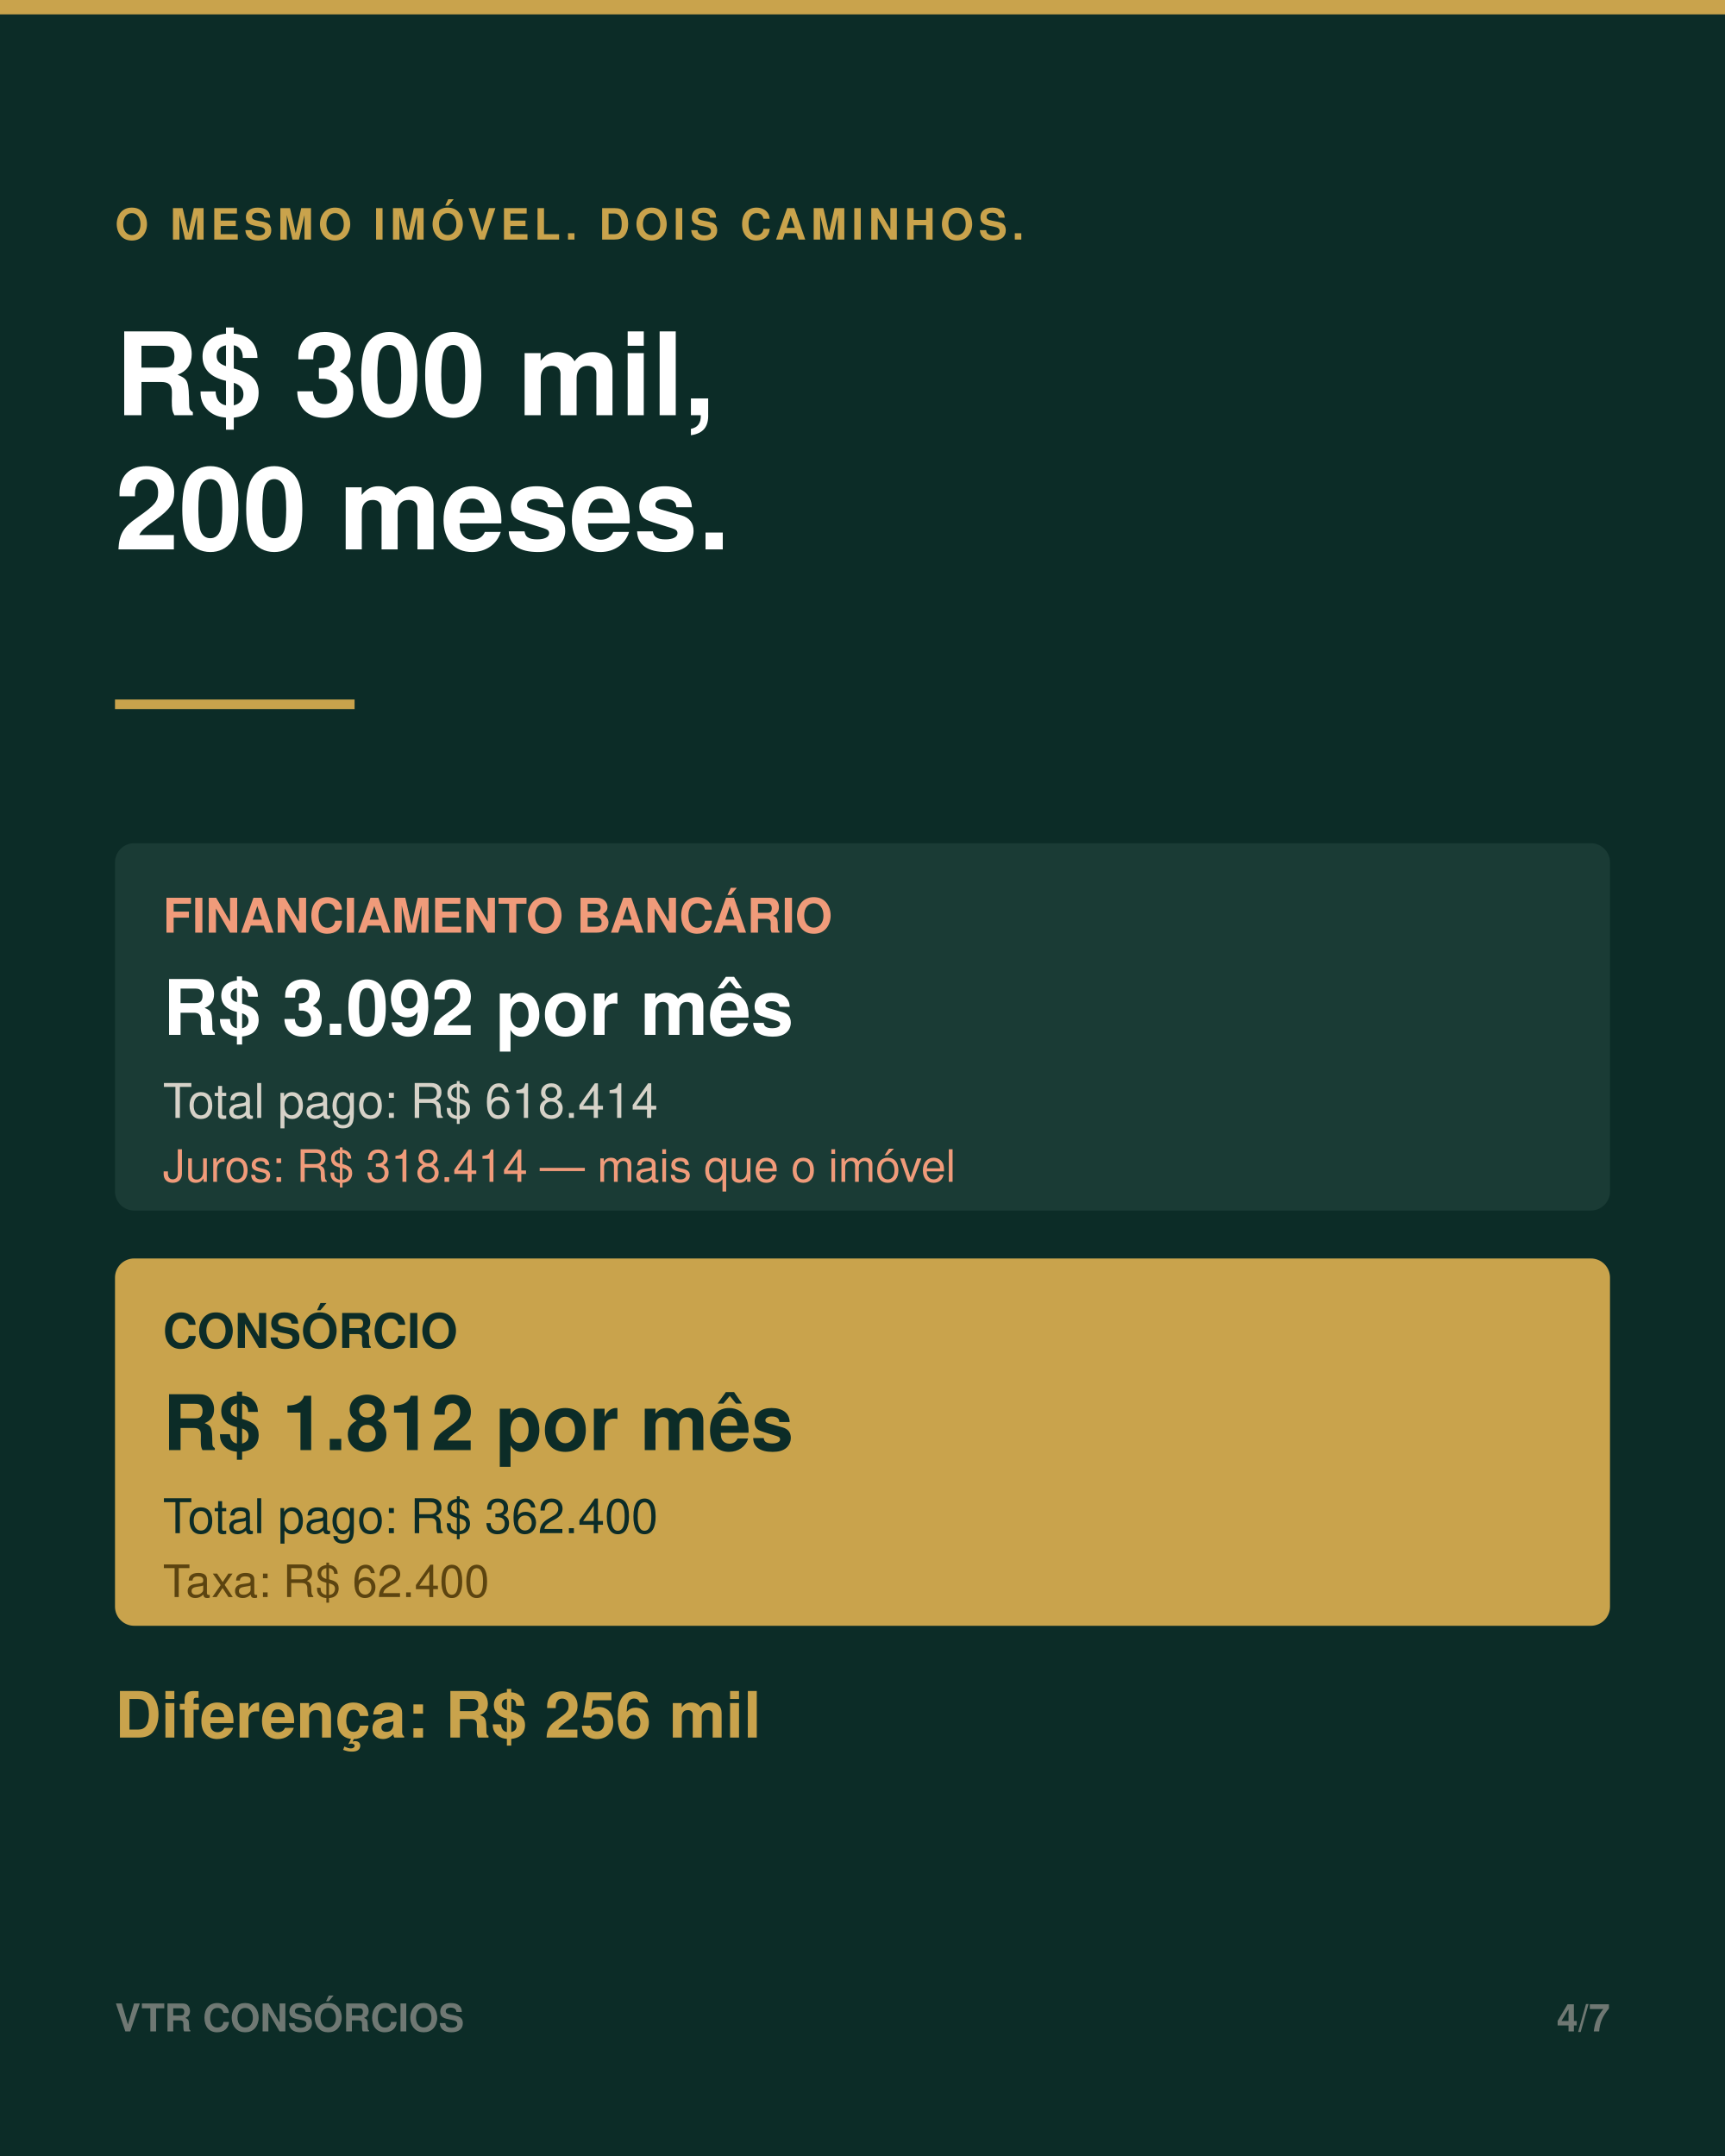
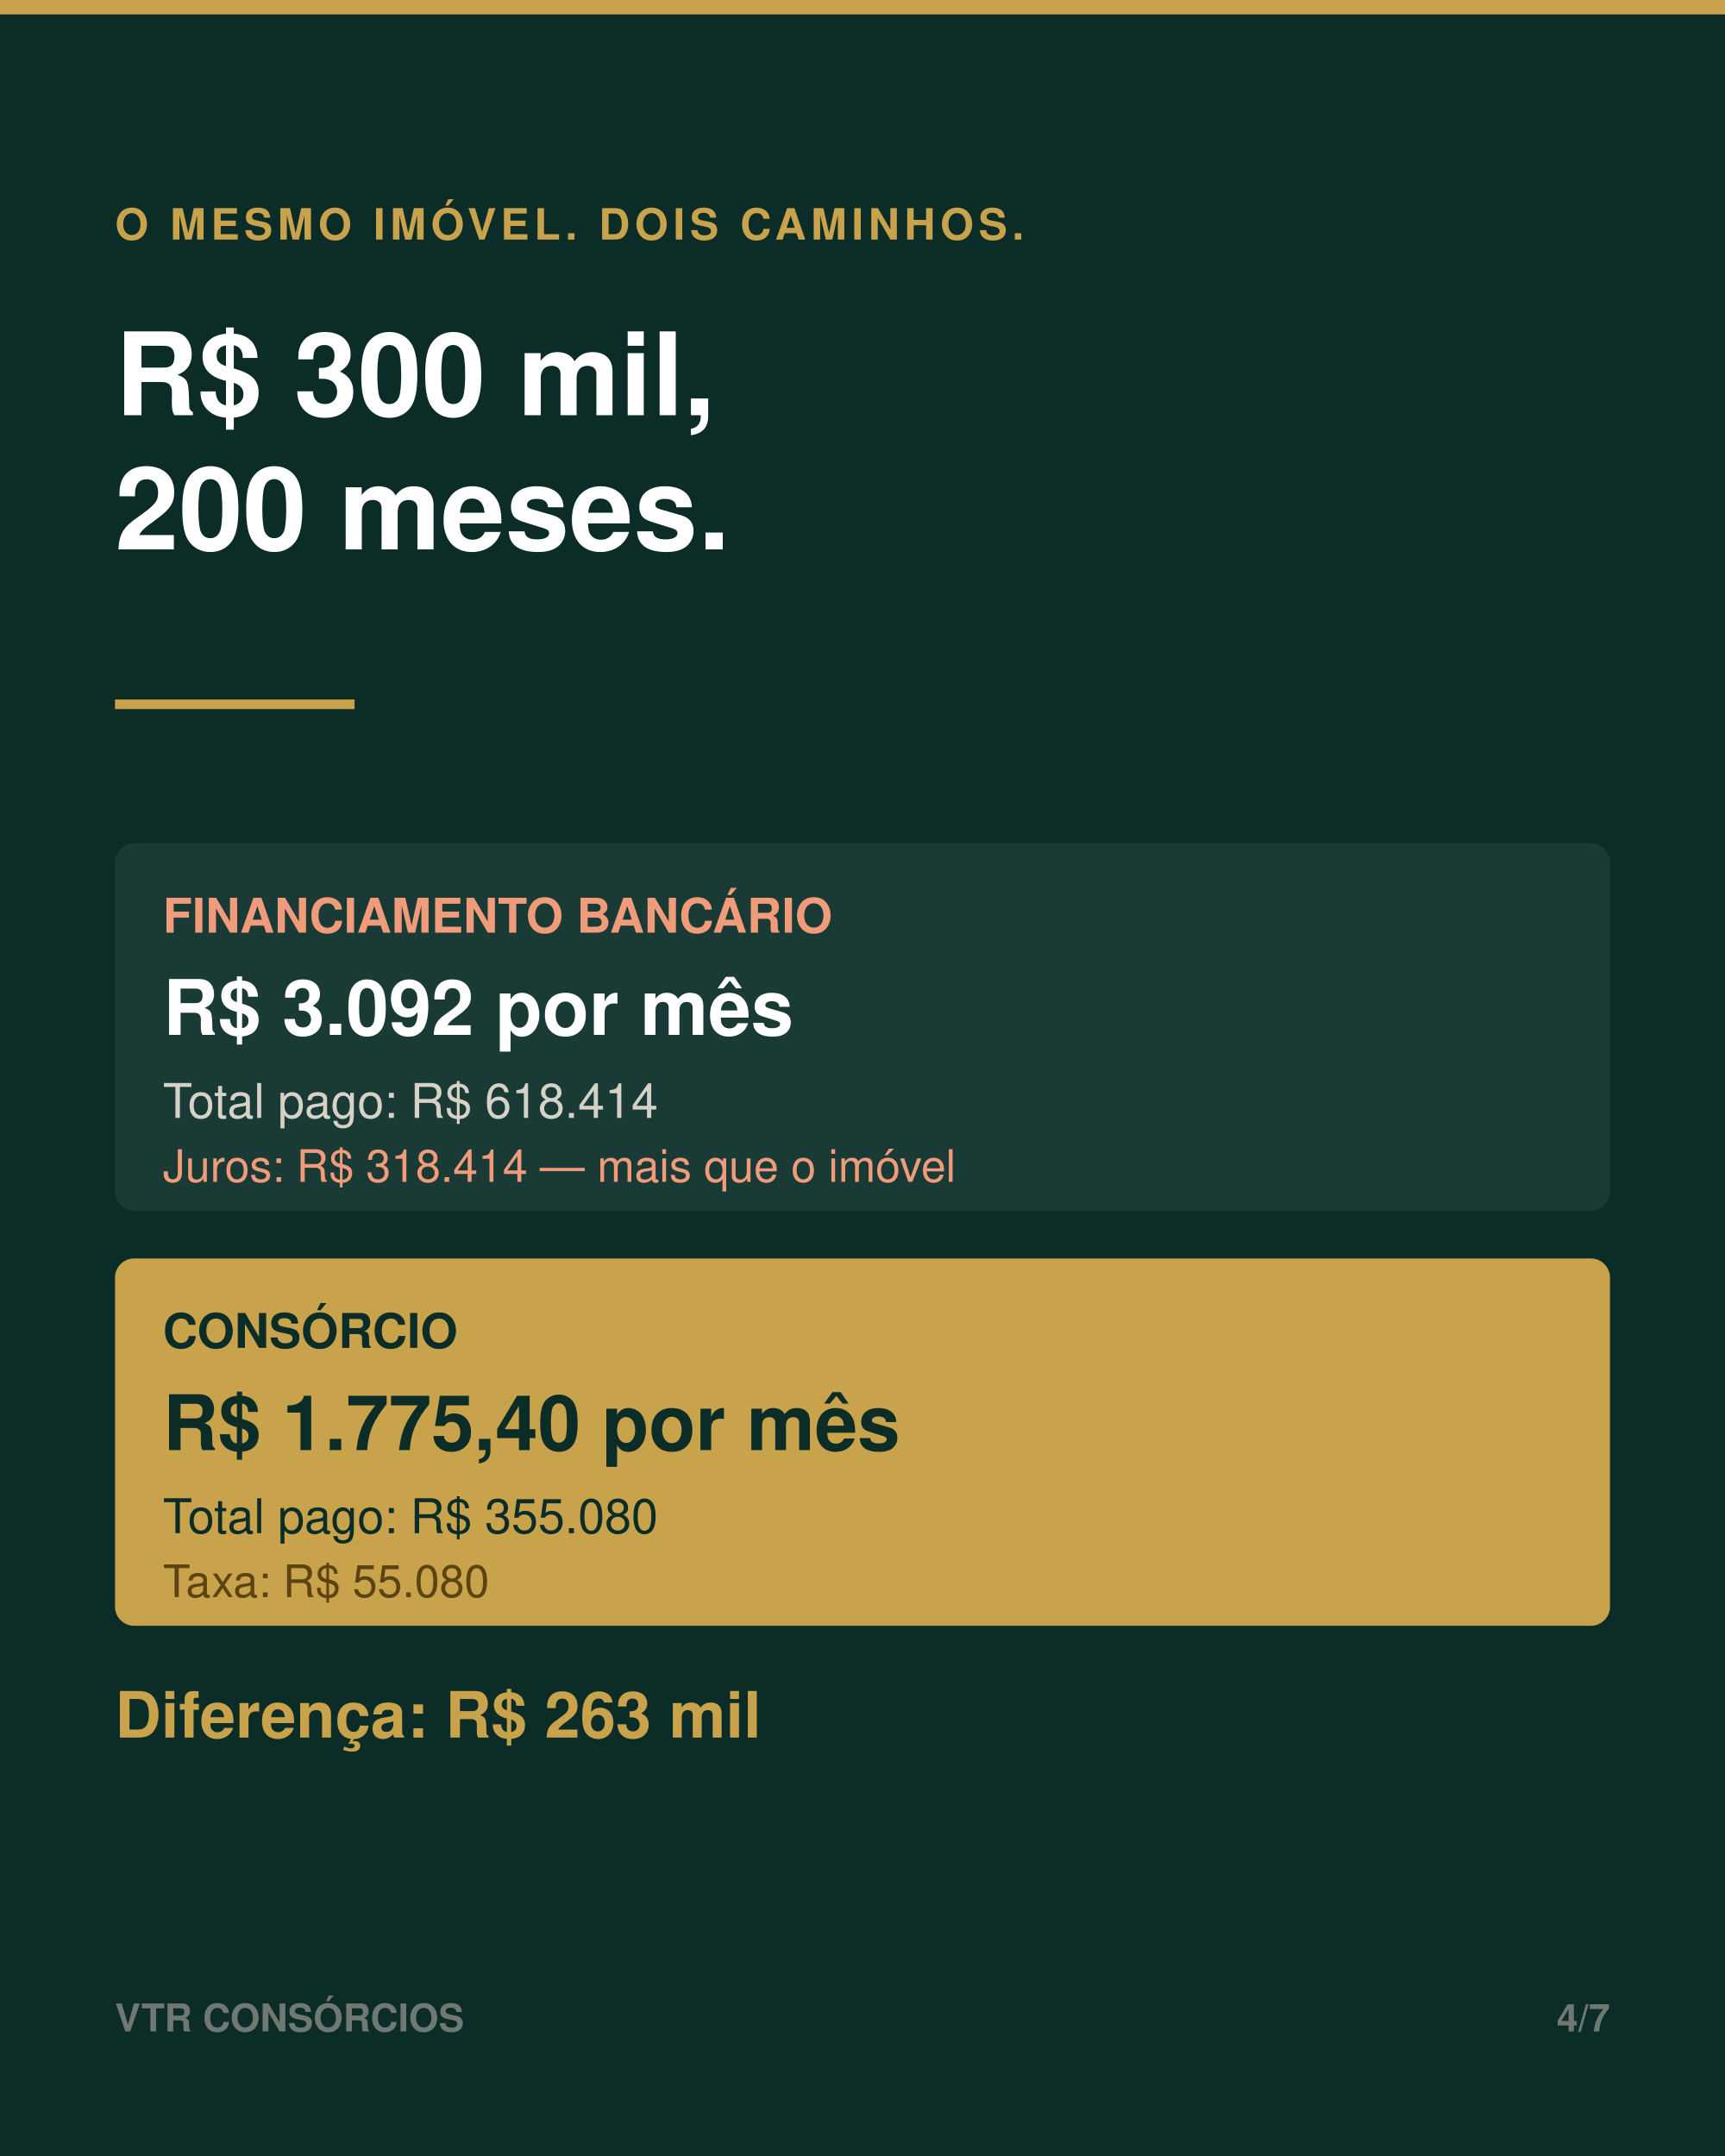
<svg xmlns="http://www.w3.org/2000/svg" width="1080" height="1350" viewBox="0 0 1080 1350">
  <rect width="1080" height="1350" fill="#0C2C27" />
  <rect x="0" y="0" width="1080" height="9" fill="#C9A34C" />
  <text x="72" y="150" font-family="Helvetica,Arial,sans-serif" font-size="27" font-weight="bold" fill="#C9A34C" letter-spacing="3">O MESMO IMÓVEL. DOIS CAMINHOS.</text>
  <text x="72" y="260" font-family="Helvetica,Arial,sans-serif" font-size="72" font-weight="bold" fill="#FFFFFF">R$ 300 mil,</text>
  <text x="72" y="344" font-family="Helvetica,Arial,sans-serif" font-size="72" font-weight="bold" fill="#FFFFFF">200 meses.</text>
  <rect x="72" y="438" width="150" height="6" fill="#C9A34C" />
  <rect x="72" y="528" width="936" height="230" rx="12" fill="#1A3B35" />
  <text x="102" y="584" font-family="Helvetica,Arial,sans-serif" font-size="30" font-weight="bold" fill="#F09B7A">FINANCIAMENTO BANCÁRIO</text>
  <text x="102" y="648" font-family="Helvetica,Arial,sans-serif" font-size="48" font-weight="bold" fill="#FFFFFF">R$ 3.092 por mês</text>
  <text x="102" y="700" font-family="Helvetica,Arial,sans-serif" font-size="30" fill="#D6D2C8">Total pago: R$ 618.414</text>
  <text x="102" y="740" font-family="Helvetica,Arial,sans-serif" font-size="28" fill="#F09B7A">Juros: R$ 318.414 — mais que o imóvel</text>
  <rect x="72" y="788" width="936" height="230" rx="12" fill="#C9A34C" />
  <text x="102" y="844" font-family="Helvetica,Arial,sans-serif" font-size="30" font-weight="bold" fill="#0C2C27">CONSÓRCIO</text>
-   <text x="102" y="908" font-family="Helvetica,Arial,sans-serif" font-size="48" font-weight="bold" fill="#0C2C27">R$ 1.812 por mês</text>
-   <text x="102" y="960" font-family="Helvetica,Arial,sans-serif" font-size="30" fill="#0C2C27">Total pago: R$ 362.400</text>
-   <text x="102" y="1000" font-family="Helvetica,Arial,sans-serif" font-size="28" fill="#5C4410">Taxa: R$ 62.400</text>
-   <text x="72" y="1088" font-family="Helvetica,Arial,sans-serif" font-size="40" font-weight="bold" fill="#C9A34C">Diferença: R$ 256 mil</text>
+   <text x="102" y="908" font-family="Helvetica,Arial,sans-serif" font-size="48" font-weight="bold" fill="#0C2C27">R$ 1.775,40 por mês</text>
+   <text x="102" y="960" font-family="Helvetica,Arial,sans-serif" font-size="30" fill="#0C2C27">Total pago: R$ 355.080</text>
+   <text x="102" y="1000" font-family="Helvetica,Arial,sans-serif" font-size="28" fill="#5C4410">Taxa: R$ 55.080</text>
+   <text x="72" y="1088" font-family="Helvetica,Arial,sans-serif" font-size="40" font-weight="bold" fill="#C9A34C">Diferença: R$ 263 mil</text>
  <text x="72" y="1272" font-family="Helvetica,Arial,sans-serif" font-size="24" font-weight="bold" fill="#969690" opacity="0.72">VTR CONSÓRCIOS</text>
  <text x="1008" y="1272" font-family="Helvetica,Arial,sans-serif" font-size="24" font-weight="bold" fill="#969690" opacity="0.72" text-anchor="end">4/7</text>
</svg>
